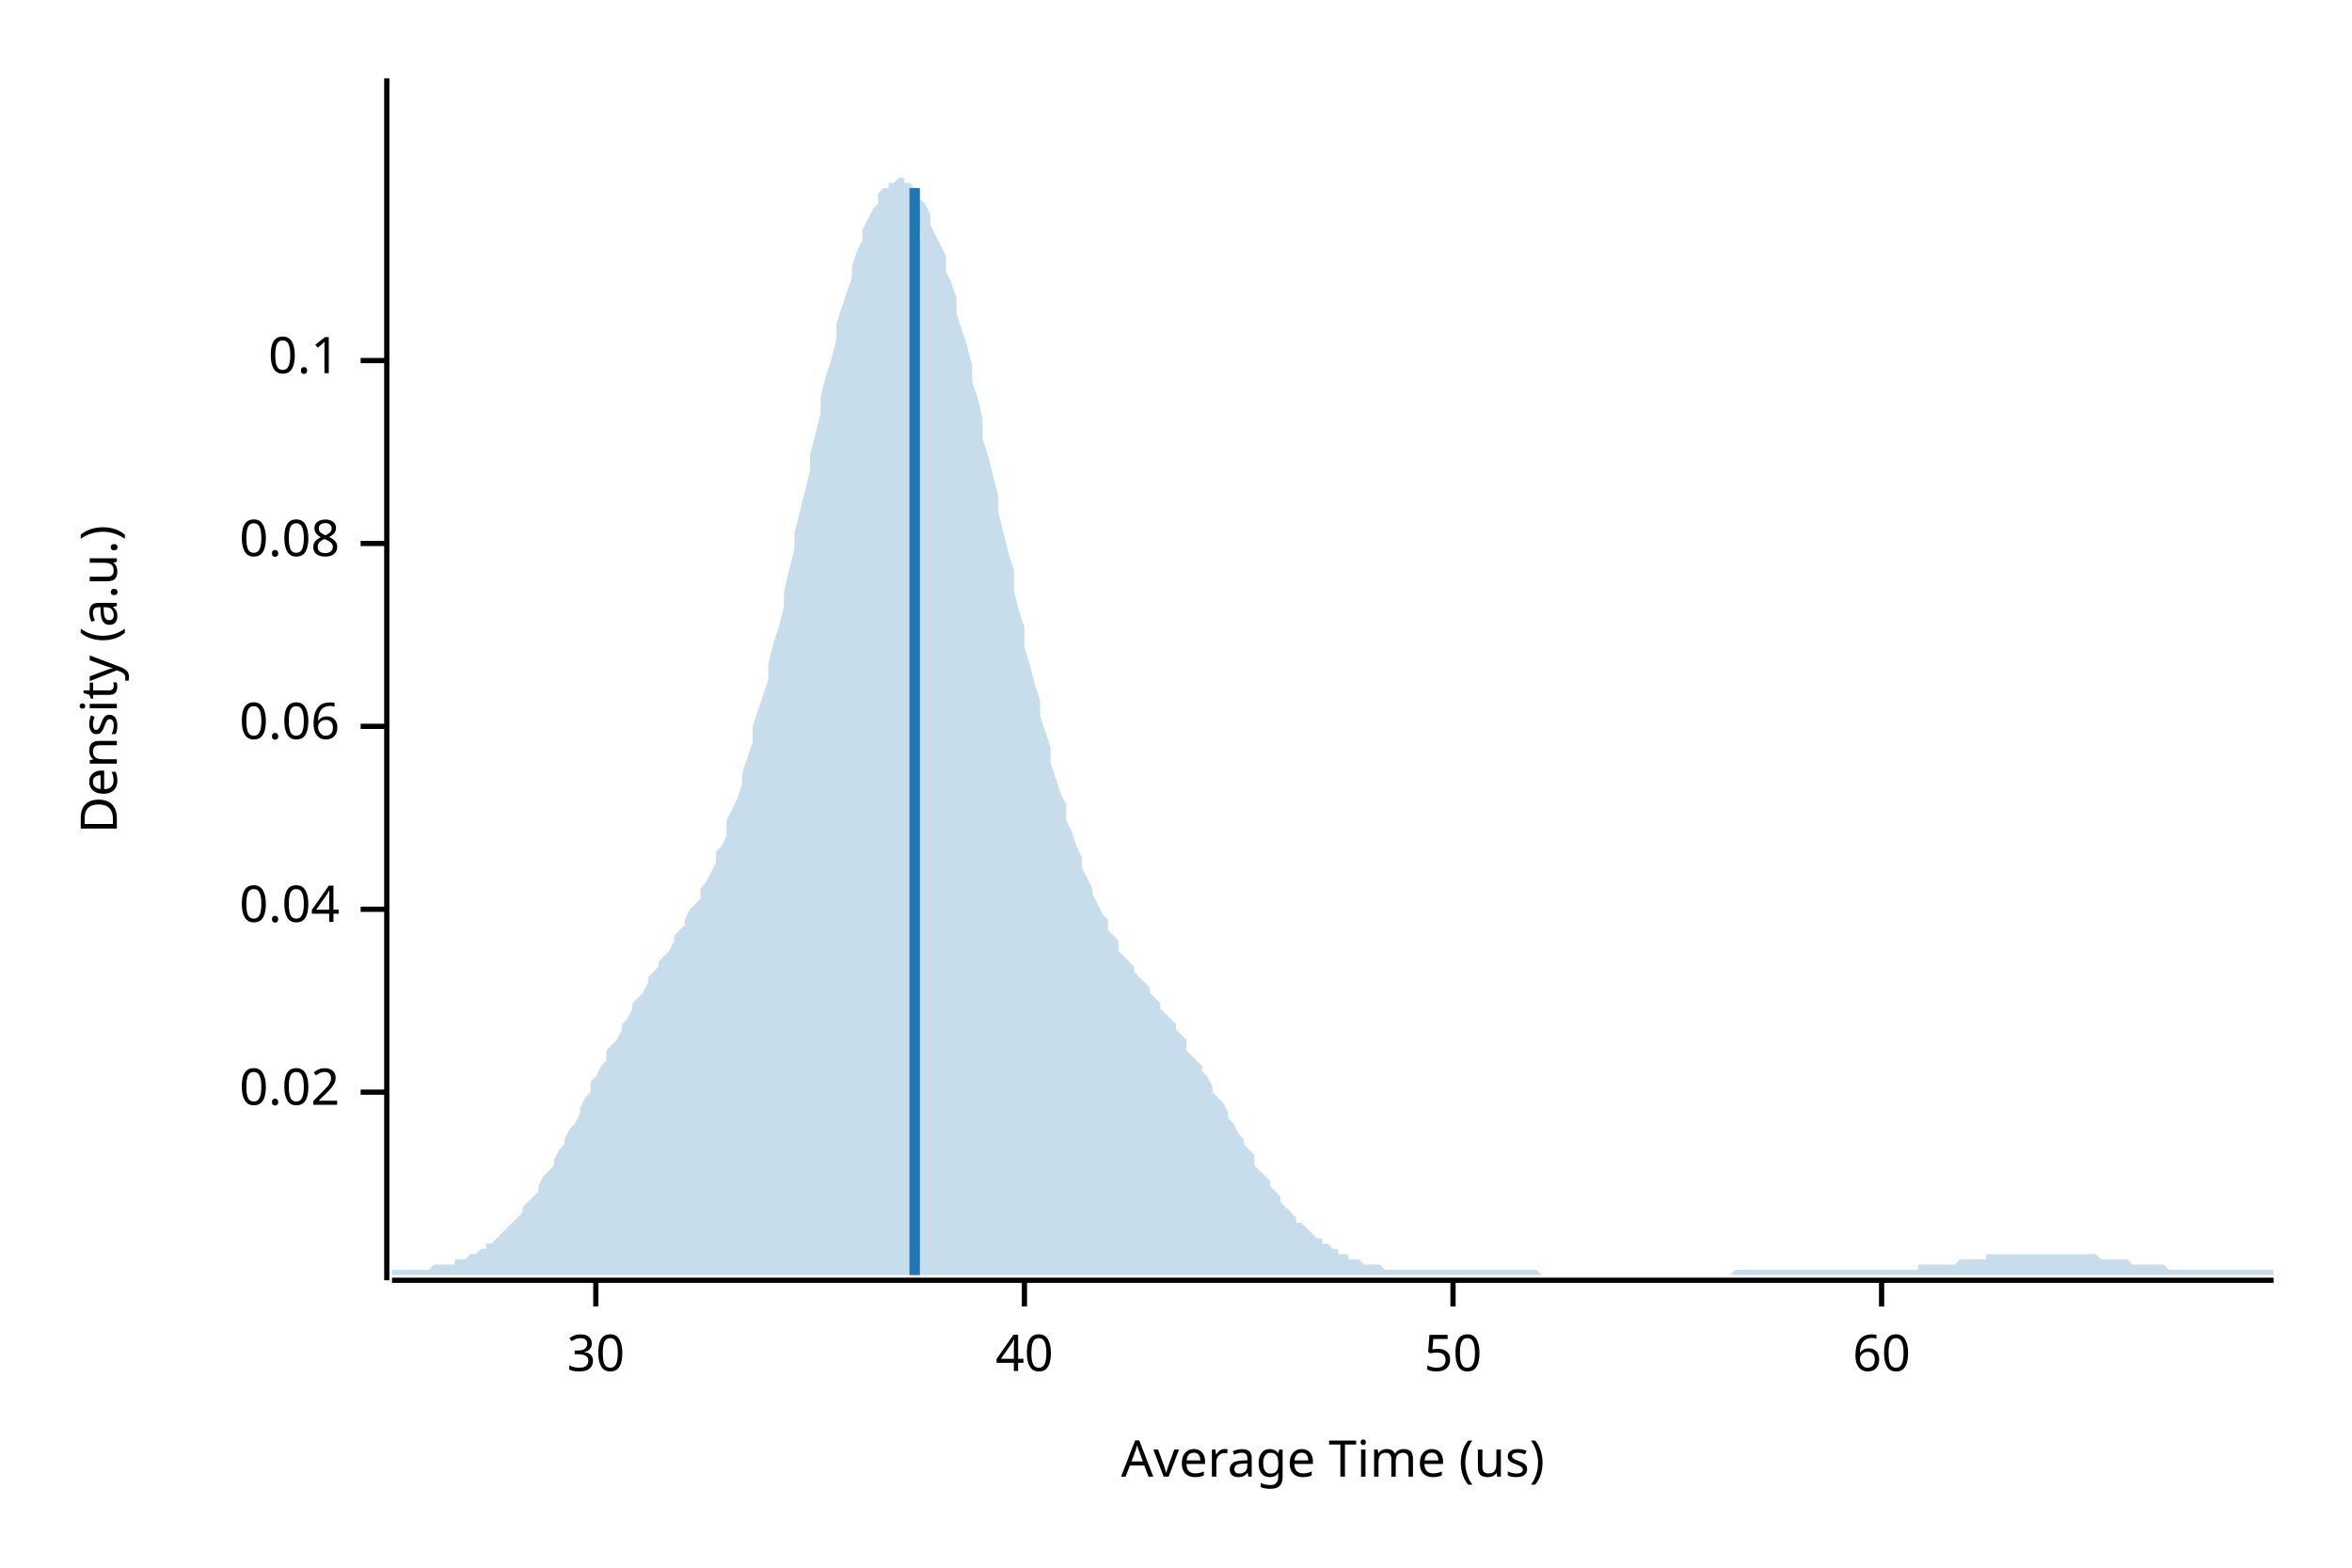
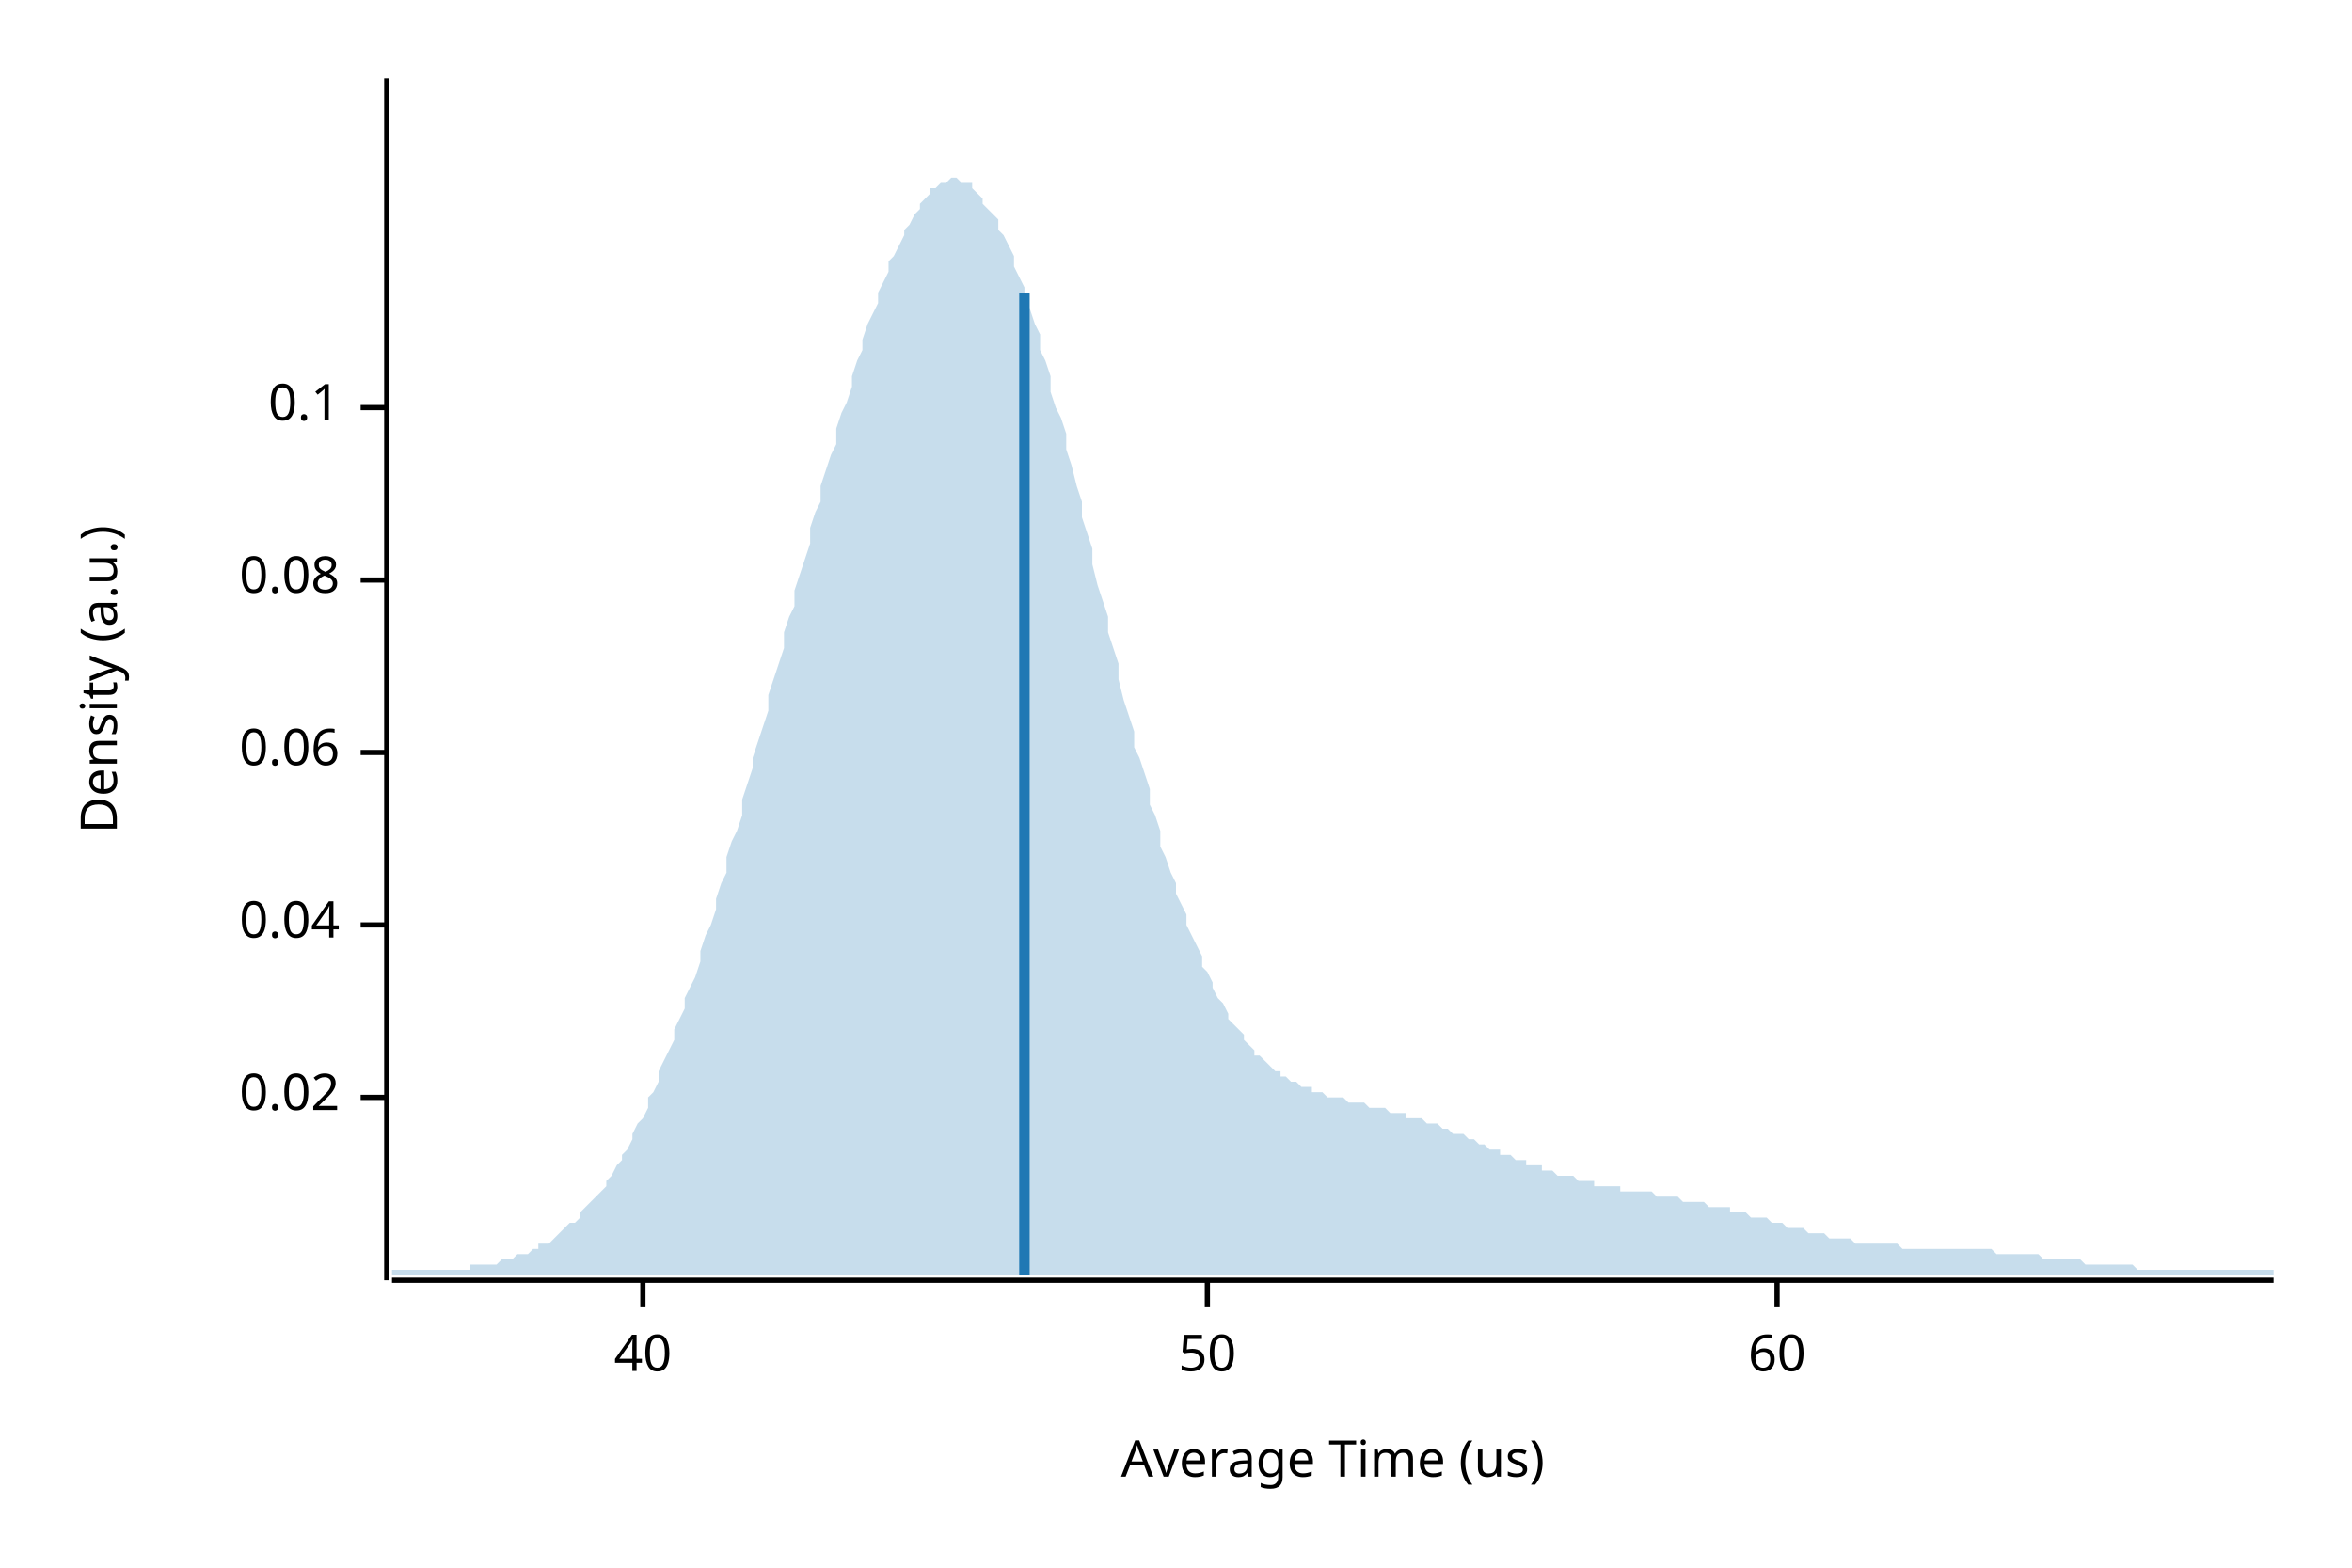
<svg xmlns="http://www.w3.org/2000/svg" width="450" height="300" viewBox="0 0 450 300">
  <text x="15" y="130" dy="0.76em" text-anchor="middle" font-family="sans-serif" font-size="9.677" opacity="1" fill="#000000" transform="rotate(270, 15, 130)">
Density (a.u.)
</text>
  <text x="255" y="285" dy="-0.5ex" text-anchor="middle" font-family="sans-serif" font-size="9.677" opacity="1" fill="#000000">
Average Time (us)
</text>
  <polyline fill="none" opacity="1" stroke="#000000" stroke-width="1" points="74,15 74,245 " />
-   <text x="65" y="209" dy="0.5ex" text-anchor="end" font-family="sans-serif" font-size="9.677" opacity="1" fill="#000000">
+   <text x="65" y="210" dy="0.5ex" text-anchor="end" font-family="sans-serif" font-size="9.677" opacity="1" fill="#000000">
0.02
</text>
-   <polyline fill="none" opacity="1" stroke="#000000" stroke-width="1" points="69,209 74,209 " />
-   <text x="65" y="174" dy="0.5ex" text-anchor="end" font-family="sans-serif" font-size="9.677" opacity="1" fill="#000000">
+   <polyline fill="none" opacity="1" stroke="#000000" stroke-width="1" points="69,210 74,210 " />
+   <text x="65" y="177" dy="0.5ex" text-anchor="end" font-family="sans-serif" font-size="9.677" opacity="1" fill="#000000">
0.04
</text>
-   <polyline fill="none" opacity="1" stroke="#000000" stroke-width="1" points="69,174 74,174 " />
-   <text x="65" y="139" dy="0.5ex" text-anchor="end" font-family="sans-serif" font-size="9.677" opacity="1" fill="#000000">
+   <polyline fill="none" opacity="1" stroke="#000000" stroke-width="1" points="69,177 74,177 " />
+   <text x="65" y="144" dy="0.5ex" text-anchor="end" font-family="sans-serif" font-size="9.677" opacity="1" fill="#000000">
0.06
</text>
-   <polyline fill="none" opacity="1" stroke="#000000" stroke-width="1" points="69,139 74,139 " />
-   <text x="65" y="104" dy="0.5ex" text-anchor="end" font-family="sans-serif" font-size="9.677" opacity="1" fill="#000000">
+   <polyline fill="none" opacity="1" stroke="#000000" stroke-width="1" points="69,144 74,144 " />
+   <text x="65" y="111" dy="0.5ex" text-anchor="end" font-family="sans-serif" font-size="9.677" opacity="1" fill="#000000">
0.08
</text>
-   <polyline fill="none" opacity="1" stroke="#000000" stroke-width="1" points="69,104 74,104 " />
-   <text x="65" y="69" dy="0.5ex" text-anchor="end" font-family="sans-serif" font-size="9.677" opacity="1" fill="#000000">
+   <polyline fill="none" opacity="1" stroke="#000000" stroke-width="1" points="69,111 74,111 " />
+   <text x="65" y="78" dy="0.5ex" text-anchor="end" font-family="sans-serif" font-size="9.677" opacity="1" fill="#000000">
0.1
</text>
-   <polyline fill="none" opacity="1" stroke="#000000" stroke-width="1" points="69,69 74,69 " />
+   <polyline fill="none" opacity="1" stroke="#000000" stroke-width="1" points="69,78 74,78 " />
  <polyline fill="none" opacity="1" stroke="#000000" stroke-width="1" points="75,245 435,245 " />
-   <text x="114" y="255" dy="0.76em" text-anchor="middle" font-family="sans-serif" font-size="9.677" opacity="1" fill="#000000">
- 30
- </text>
-   <polyline fill="none" opacity="1" stroke="#000000" stroke-width="1" points="114,245 114,250 " />
-   <text x="196" y="255" dy="0.76em" text-anchor="middle" font-family="sans-serif" font-size="9.677" opacity="1" fill="#000000">
+   <text x="123" y="255" dy="0.76em" text-anchor="middle" font-family="sans-serif" font-size="9.677" opacity="1" fill="#000000">
40
</text>
-   <polyline fill="none" opacity="1" stroke="#000000" stroke-width="1" points="196,245 196,250 " />
-   <text x="278" y="255" dy="0.76em" text-anchor="middle" font-family="sans-serif" font-size="9.677" opacity="1" fill="#000000">
+   <polyline fill="none" opacity="1" stroke="#000000" stroke-width="1" points="123,245 123,250 " />
+   <text x="231" y="255" dy="0.76em" text-anchor="middle" font-family="sans-serif" font-size="9.677" opacity="1" fill="#000000">
50
</text>
-   <polyline fill="none" opacity="1" stroke="#000000" stroke-width="1" points="278,245 278,250 " />
-   <text x="360" y="255" dy="0.76em" text-anchor="middle" font-family="sans-serif" font-size="9.677" opacity="1" fill="#000000">
+   <polyline fill="none" opacity="1" stroke="#000000" stroke-width="1" points="231,245 231,250 " />
+   <text x="340" y="255" dy="0.76em" text-anchor="middle" font-family="sans-serif" font-size="9.677" opacity="1" fill="#000000">
60
</text>
-   <polyline fill="none" opacity="1" stroke="#000000" stroke-width="1" points="360,245 360,250 " />
-   <polygon opacity="0.25" fill="#1F78B4" points="75,243 75,243 76,243 77,243 77,243 78,243 79,243 80,243 80,243 81,243 82,243 82,243 83,242 84,242 85,242 85,242 86,242 87,242 87,241 88,241 89,241 90,240 90,240 91,240 92,239 93,239 93,238 94,238 95,237 95,237 96,236 97,235 98,234 98,234 99,233 100,232 100,231 101,230 102,229 103,228 103,227 104,225 105,224 106,223 106,222 107,220 108,219 108,218 109,216 110,215 111,213 111,212 112,210 113,209 113,207 114,206 115,204 116,203 116,201 117,200 118,199 119,197 119,196 120,195 121,193 121,192 122,191 123,190 124,188 124,187 125,186 126,185 126,184 127,183 128,182 129,180 129,179 130,178 131,177 131,176 132,174 133,173 134,172 134,170 135,169 136,167 137,165 137,163 138,162 139,160 139,157 140,155 141,153 142,150 142,148 143,145 144,142 144,139 145,136 146,133 147,130 147,127 148,123 149,120 150,116 150,113 151,109 152,105 152,102 153,98 154,94 155,90 155,87 156,83 157,79 157,76 158,72 159,69 160,65 160,62 161,59 162,56 163,53 163,51 164,48 165,46 165,44 166,42 167,40 168,39 168,37 169,36 170,36 170,35 171,35 172,34 173,34 173,35 174,35 175,36 176,37 176,38 177,39 178,41 178,43 179,45 180,47 181,49 181,52 182,54 183,57 183,60 184,63 185,66 186,70 186,73 187,76 188,80 188,84 189,87 190,91 191,95 191,98 192,102 193,106 194,109 194,113 195,117 196,120 196,124 197,127 198,131 199,134 199,137 200,140 201,143 201,146 202,149 203,152 204,154 204,157 205,159 206,162 207,164 207,166 208,168 209,170 209,171 210,173 211,175 212,176 212,178 213,179 214,180 214,182 215,183 216,184 217,185 217,186 218,187 219,188 220,189 220,190 221,191 222,192 222,193 223,194 224,195 225,196 225,197 226,198 227,199 227,201 228,202 229,203 230,204 230,205 231,206 232,208 232,209 233,210 234,211 235,213 235,214 236,215 237,217 238,218 238,219 239,220 240,221 240,223 241,224 242,225 243,226 243,227 244,228 245,229 245,230 246,231 247,232 248,233 248,234 249,234 250,235 251,236 251,236 252,237 253,237 253,238 254,238 255,239 256,239 256,240 257,240 258,240 258,241 259,241 260,241 261,242 261,242 262,242 263,242 264,242 264,242 265,243 266,243 266,243 267,243 268,243 269,243 269,243 270,243 271,243 271,243 272,243 273,243 274,243 274,243 275,243 276,243 277,243 277,243 278,243 279,243 279,243 280,243 281,243 282,243 282,243 283,243 284,243 284,243 285,243 286,243 287,243 287,243 288,243 289,243 289,243 290,243 291,243 292,243 292,243 293,243 294,243 295,244 295,244 296,244 297,244 297,244 298,244 299,244 300,244 300,244 301,244 302,244 302,244 303,244 304,244 305,244 305,244 306,244 307,244 308,244 308,244 309,244 310,244 310,244 311,244 312,244 313,244 313,244 314,244 315,244 315,244 316,244 317,244 318,244 318,244 319,244 320,244 321,244 321,244 322,244 323,244 323,244 324,244 325,244 326,244 326,244 327,244 328,244 328,244 329,244 330,244 331,244 331,244 332,243 333,243 333,243 334,243 335,243 336,243 336,243 337,243 338,243 339,243 339,243 340,243 341,243 341,243 342,243 343,243 344,243 344,243 345,243 346,243 346,243 347,243 348,243 349,243 349,243 350,243 351,243 352,243 352,243 353,243 354,243 354,243 355,243 356,243 357,243 357,243 358,243 359,243 359,243 360,243 361,243 362,243 362,243 363,243 364,243 365,243 365,243 366,243 367,243 367,242 368,242 369,242 370,242 370,242 371,242 372,242 372,242 373,242 374,242 375,241 375,241 376,241 377,241 378,241 378,241 379,241 380,241 380,240 381,240 382,240 383,240 383,240 384,240 385,240 385,240 386,240 387,240 388,240 388,240 389,240 390,240 390,240 391,240 392,240 393,240 393,240 394,240 395,240 396,240 396,240 397,240 398,240 398,240 399,240 400,240 401,240 401,240 402,241 403,241 403,241 404,241 405,241 406,241 406,241 407,241 408,242 409,242 409,242 410,242 411,242 411,242 412,242 413,242 414,242 414,242 415,243 416,243 416,243 417,243 418,243 419,243 419,243 420,243 421,243 422,243 422,243 423,243 424,243 424,243 425,243 426,243 427,243 427,243 428,243 429,243 429,243 430,243 431,243 432,243 432,243 433,243 434,243 435,243 435,244 75,244 " />
-   <polyline fill="none" opacity="1" stroke="#1F78B4" stroke-width="2" points="175,244 175,36 " />
+   <polyline fill="none" opacity="1" stroke="#000000" stroke-width="1" points="340,245 340,250 " />
+   <polygon opacity="0.25" fill="#1F78B4" points="75,243 75,243 76,243 77,243 77,243 78,243 79,243 80,243 80,243 81,243 82,243 82,243 83,243 84,243 85,243 85,243 86,243 87,243 87,243 88,243 89,243 90,243 90,242 91,242 92,242 93,242 93,242 94,242 95,242 95,242 96,241 97,241 98,241 98,241 99,240 100,240 100,240 101,240 102,239 103,239 103,238 104,238 105,238 106,237 106,237 107,236 108,235 108,235 109,234 110,234 111,233 111,232 112,231 113,230 113,230 114,229 115,228 116,227 116,226 117,225 118,223 119,222 119,221 120,220 121,218 121,217 122,215 123,214 124,212 124,210 125,209 126,207 126,205 127,203 128,201 129,199 129,197 130,195 131,193 131,191 132,189 133,187 134,184 134,182 135,179 136,177 137,174 137,172 138,169 139,167 139,164 140,161 141,159 142,156 142,153 143,150 144,147 144,145 145,142 146,139 147,136 147,133 148,130 149,127 150,124 150,121 151,118 152,116 152,113 153,110 154,107 155,104 155,101 156,98 157,96 157,93 158,90 159,87 160,85 160,82 161,79 162,77 163,74 163,72 164,69 165,67 165,65 166,62 167,60 168,58 168,56 169,54 170,52 170,50 171,49 172,47 173,45 173,44 174,43 175,41 176,40 176,39 177,38 178,37 178,36 179,36 180,35 181,35 181,35 182,34 183,34 183,34 184,35 185,35 186,35 186,36 187,37 188,38 188,39 189,40 190,41 191,42 191,44 192,45 193,47 194,49 194,51 195,53 196,55 196,57 197,59 198,62 199,64 199,67 200,69 201,72 201,75 202,78 203,80 204,83 204,86 205,89 206,93 207,96 207,99 208,102 209,105 209,108 210,112 211,115 212,118 212,121 213,124 214,127 214,130 215,134 216,137 217,140 217,143 218,145 219,148 220,151 220,154 221,156 222,159 222,162 223,164 224,167 225,169 225,171 226,173 227,175 227,177 228,179 229,181 230,183 230,185 231,186 232,188 232,189 233,191 234,192 235,194 235,195 236,196 237,197 238,198 238,199 239,200 240,201 240,202 241,202 242,203 243,204 243,204 244,205 245,205 245,206 246,206 247,207 248,207 248,207 249,208 250,208 251,208 251,209 252,209 253,209 253,209 254,210 255,210 256,210 256,210 257,210 258,211 258,211 259,211 260,211 261,211 261,211 262,212 263,212 264,212 264,212 265,212 266,213 266,213 267,213 268,213 269,213 269,214 270,214 271,214 271,214 272,214 273,215 274,215 274,215 275,215 276,216 277,216 277,216 278,217 279,217 279,217 280,217 281,218 282,218 282,218 283,219 284,219 284,219 285,220 286,220 287,220 287,221 288,221 289,221 289,221 290,222 291,222 292,222 292,223 293,223 294,223 295,223 295,224 296,224 297,224 297,224 298,225 299,225 300,225 300,225 301,225 302,226 302,226 303,226 304,226 305,226 305,227 306,227 307,227 308,227 308,227 309,227 310,227 310,228 311,228 312,228 313,228 313,228 314,228 315,228 315,228 316,228 317,229 318,229 318,229 319,229 320,229 321,229 321,229 322,230 323,230 323,230 324,230 325,230 326,230 326,230 327,231 328,231 328,231 329,231 330,231 331,231 331,232 332,232 333,232 333,232 334,232 335,233 336,233 336,233 337,233 338,233 339,234 339,234 340,234 341,234 341,234 342,235 343,235 344,235 344,235 345,235 346,236 346,236 347,236 348,236 349,236 349,236 350,237 351,237 352,237 352,237 353,237 354,237 354,237 355,238 356,238 357,238 357,238 358,238 359,238 359,238 360,238 361,238 362,238 362,238 363,238 364,239 365,239 365,239 366,239 367,239 367,239 368,239 369,239 370,239 370,239 371,239 372,239 372,239 373,239 374,239 375,239 375,239 376,239 377,239 378,239 378,239 379,239 380,239 380,239 381,239 382,240 383,240 383,240 384,240 385,240 385,240 386,240 387,240 388,240 388,240 389,240 390,240 390,240 391,241 392,241 393,241 393,241 394,241 395,241 396,241 396,241 397,241 398,241 398,241 399,242 400,242 401,242 401,242 402,242 403,242 403,242 404,242 405,242 406,242 406,242 407,242 408,242 409,243 409,243 410,243 411,243 411,243 412,243 413,243 414,243 414,243 415,243 416,243 416,243 417,243 418,243 419,243 419,243 420,243 421,243 422,243 422,243 423,243 424,243 424,243 425,243 426,243 427,243 427,243 428,243 429,243 429,243 430,243 431,243 432,243 432,243 433,243 434,243 435,243 435,244 75,244 " />
+   <polyline fill="none" opacity="1" stroke="#1F78B4" stroke-width="2" points="196,244 196,56 " />
</svg>
